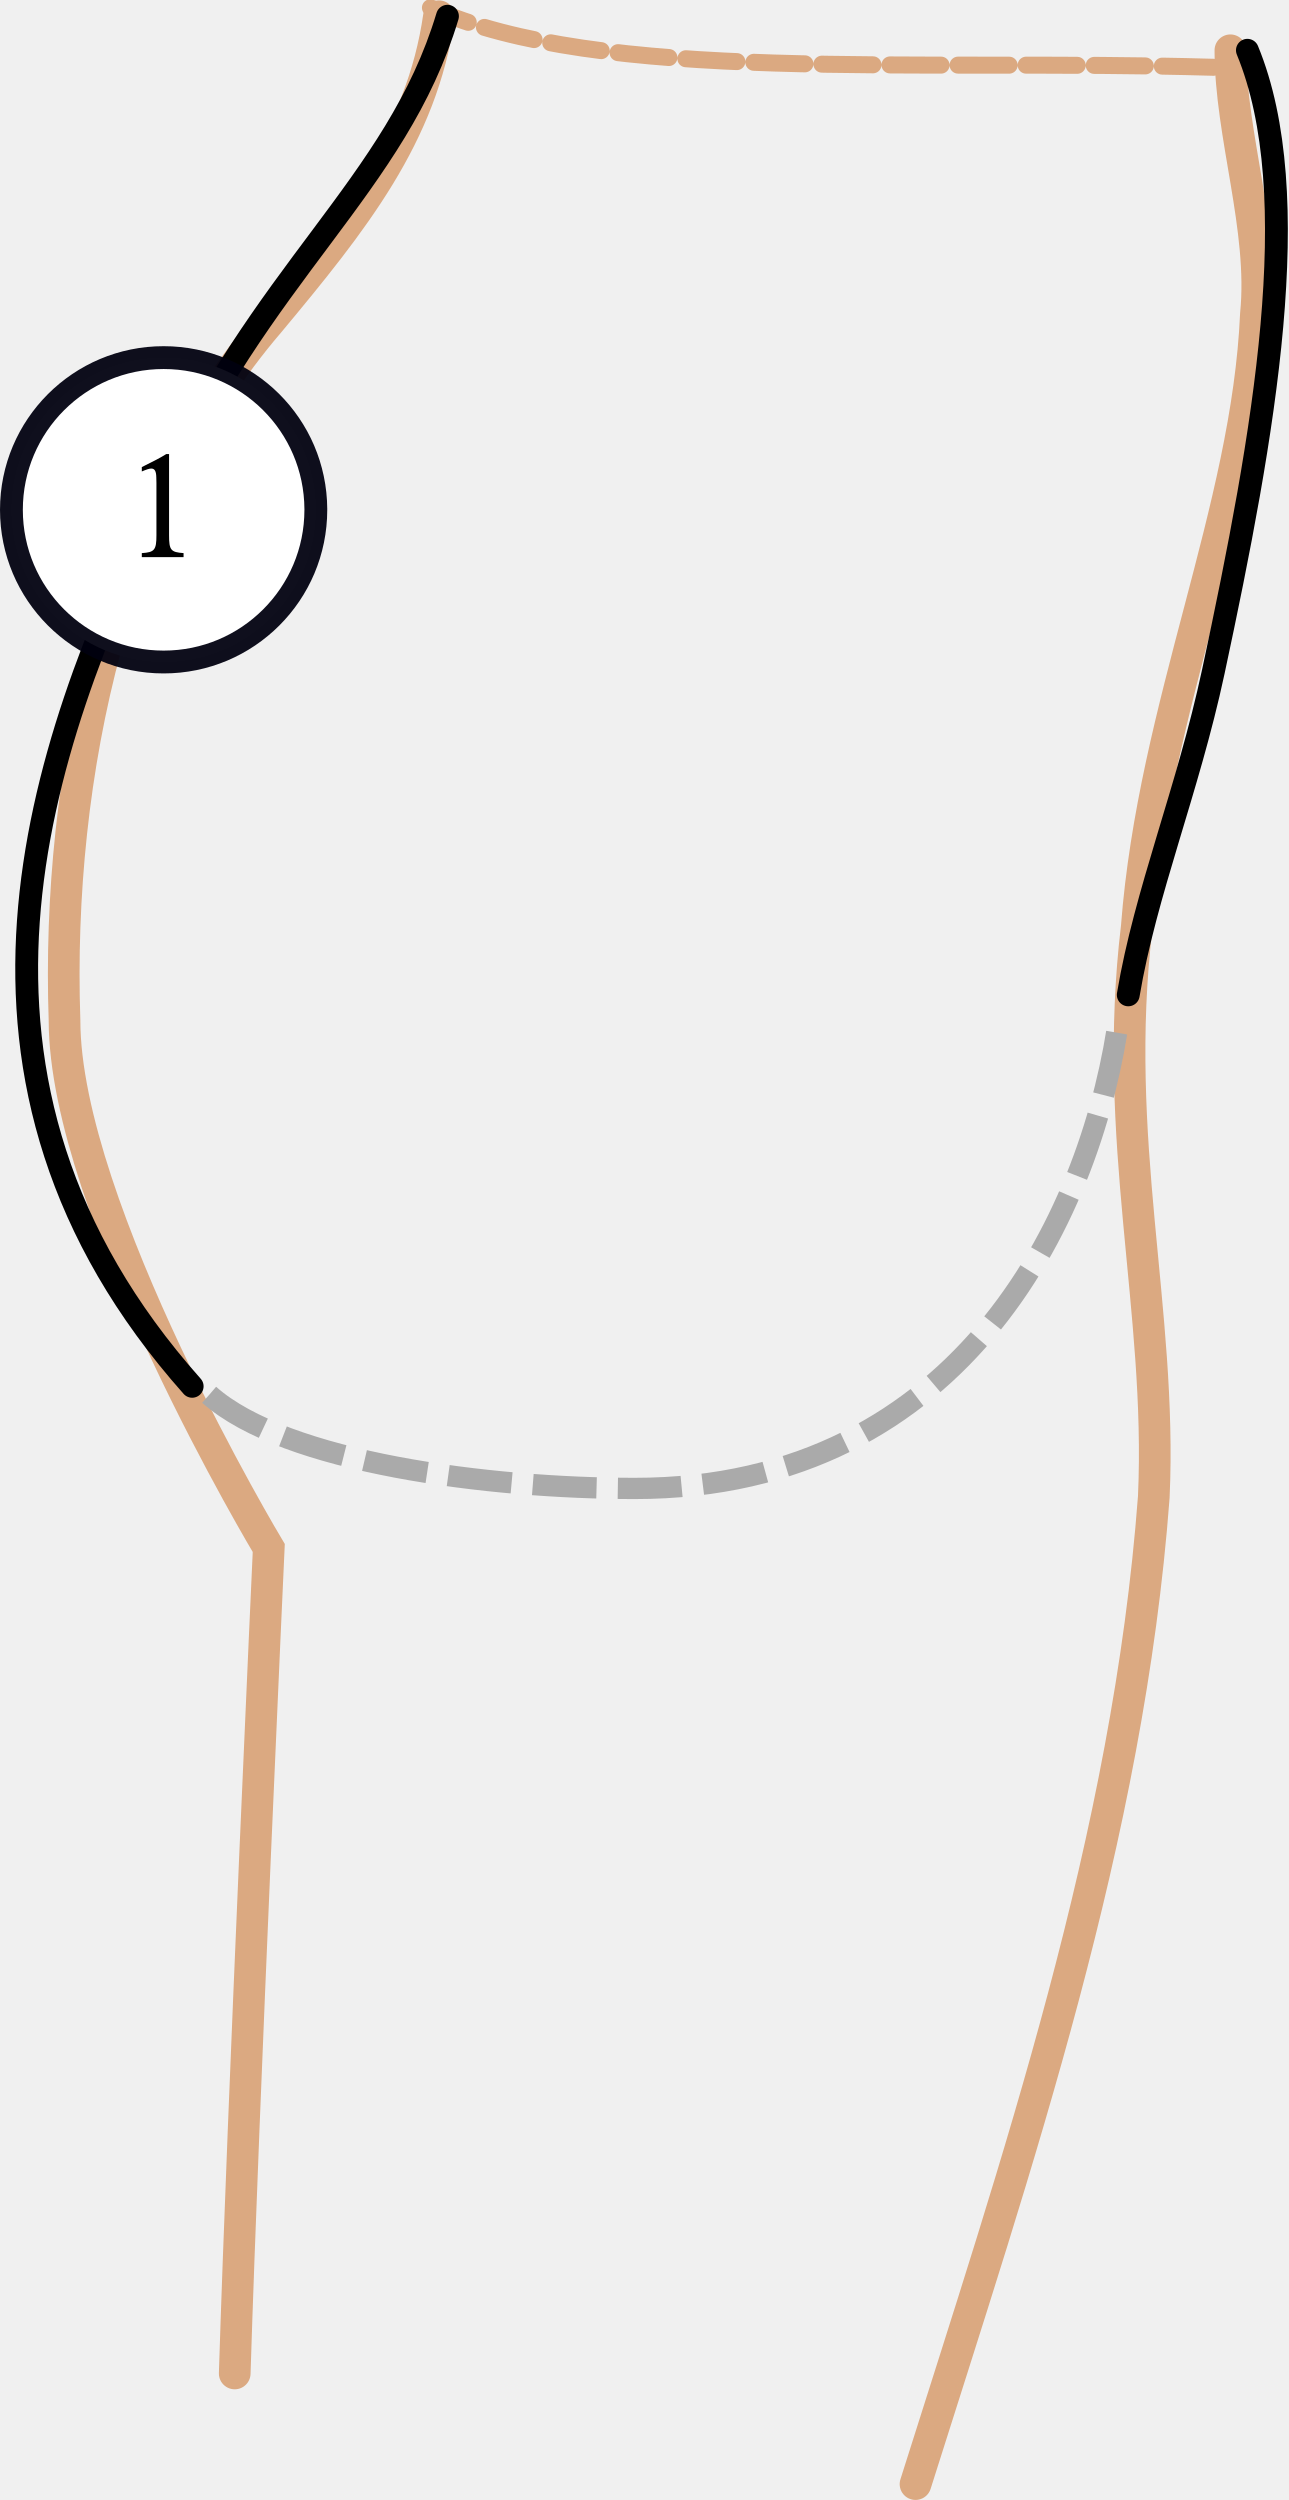
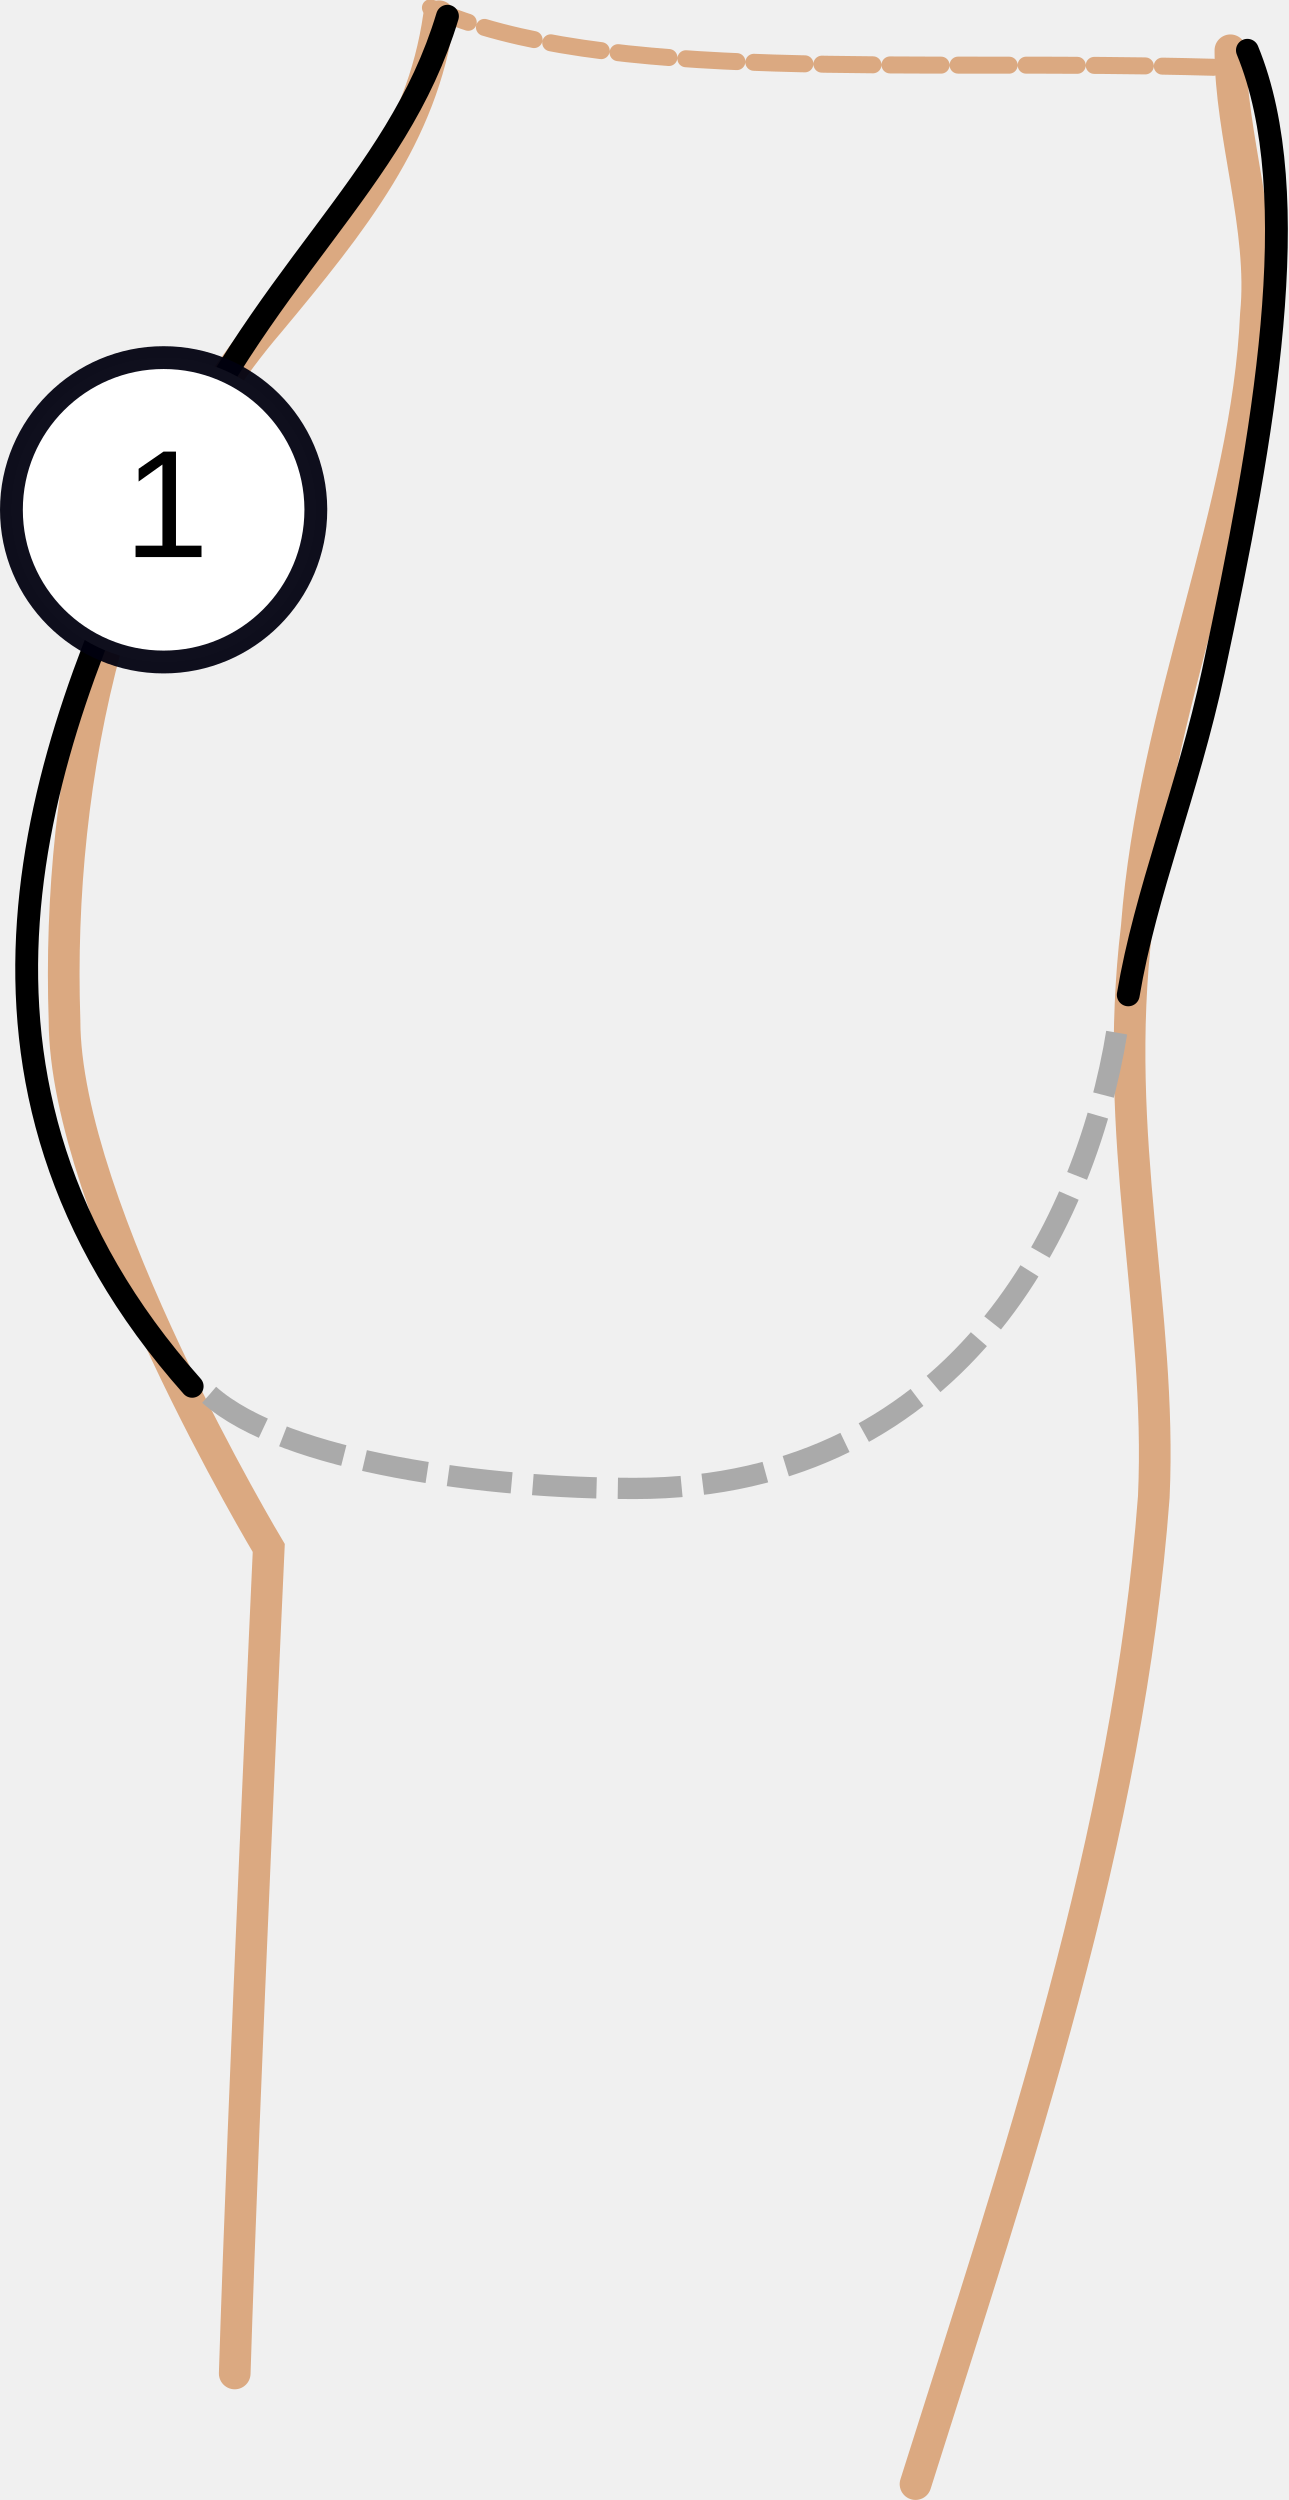
<svg xmlns="http://www.w3.org/2000/svg" width="122.049" height="236.841" id="svg15850" version="1.1">
  <defs id="defs15852" />
  <g id="layer1" transform="translate(-176.1397,-159.6969)">
    <g style="display:inline" id="g9535" transform="matrix(0.8062,0,0,0.8062,-954.49,-3199.814)">
      <path style="fill:none;stroke:#dba981;stroke-width:3.721;stroke-linecap:round;stroke-linejoin:miter;stroke-miterlimit:4;stroke-opacity:1;stroke-dasharray:none" d="m 1454,4169 c -2,14 -10,24 -20,36 -18,21 -25,53 -24,82 0,22 24,62 24,62 0,0 -3,65 -4,97" id="path17970-2-6" />
      <path style="fill:none;stroke:#dba981;stroke-width:3.721;stroke-linecap:round;stroke-linejoin:miter;stroke-miterlimit:4;stroke-opacity:1;stroke-dasharray:none" d="m 1510,4459 c 12,-38 25,-76 28,-116 1,-22 -5,-42 -2,-67 2,-26 13,-49 14,-72 1,-10 -3,-21 -3,-31" id="path2997-1-2-9-0-7-6-7-6" />
      <path style="fill:none;stroke:#dba981;stroke-width:2;stroke-linecap:round;stroke-linejoin:miter;stroke-miterlimit:4;stroke-opacity:1;stroke-dasharray:6, 2;stroke-dashoffset:0" d="m 1545,4175 c -35,-1 -72,2 -92,-7" id="path3829-9-1-88-5-3-9-1-4" />
      <path id="path7707-7-4" d="m 1455,4169 c -6,20 -22,30 -34,57 -14,29 -28,68 4,104" style="fill:none;stroke:#000000;stroke-width:2.683;stroke-linecap:round;stroke-linejoin:miter;stroke-miterlimit:4;stroke-opacity:1;stroke-dasharray:none;marker-start:url(#marker7359);marker-end:url(#marker7359)" />
      <path id="path7705-8-8" d="m 1427,4331 c 9,8 33,11 50,11 39,0 54,-33 57,-56" style="fill:none;stroke:#aaaaaa;stroke-width:2.5;stroke-linecap:butt;stroke-linejoin:miter;stroke-miterlimit:4;stroke-opacity:1;stroke-dasharray:7.5, 2.5;stroke-dashoffset:0;marker-start:url(#marker7359);marker-end:url(#marker7359)" />
      <path id="path7494-1-6-3-5-8-3-1-1-8-7-76-8" d="m 1535,4284 c 2,-12 7,-24 10,-38 6,-28 11,-56 4,-73" style="fill:none;stroke:#000000;stroke-width:2.683;stroke-linecap:round;stroke-linejoin:miter;stroke-miterlimit:4;stroke-opacity:1;stroke-dasharray:none;marker-start:url(#marker7359);marker-end:url(#marker7359)" />
      <path transform="matrix(0.8943,0,0,0.8943,1370,4182)" d="m 77.75,50.32 c 0,11.046 -8.954,20 -20,20 -11.046,0 -20,-8.954 -20,-20 0,-11.046 8.954,-20 20,-20 11.005,0 19.943,8.891 20,19.896" id="path4050-8-0-9-9-5-9-1-5-2-4-3" style="color:#000000;fill:#ffffff;fill-opacity:1;stroke:#00000f;stroke-width:3;stroke-linecap:round;stroke-linejoin:miter;stroke-miterlimit:4;stroke-opacity:0.941;stroke-dasharray:none;stroke-dashoffset:0;marker:none;visibility:visible;display:inline;overflow:visible;enable-background:accumulate" />
-       <text id="text18007" y="4232.558" x="1416.972" style="font-size:18px;font-style:normal;font-variant:normal;font-weight:normal;font-stretch:normal;text-align:start;line-height:125%;letter-spacing:0px;word-spacing:0px;writing-mode:lr-tb;text-anchor:start;fill:#000000;fill-opacity:1;stroke:none;font-family:Standard Symbols L;-inkscape-font-specification:Standard Symbols L" xml:space="preserve">
+       <text id="text18007" y="4232.558" x="1416.972" style="font-size:18px;font-style:normal;font-variant:normal;font-weight:normal;font-stretch:normal;text-align:start;line-height:125%;letter-spacing:0px;word-spacing:0px;writing-mode:lr-tb;text-anchor:start;fill:#000000;fill-opacity:1;stroke:none;font-family:Sans,Arial;-inkscape-font-specification:Arial" xml:space="preserve">
        <tspan y="4232.558" x="1416.972" id="tspan18009">1</tspan>
      </text>
    </g>
  </g>
</svg>
